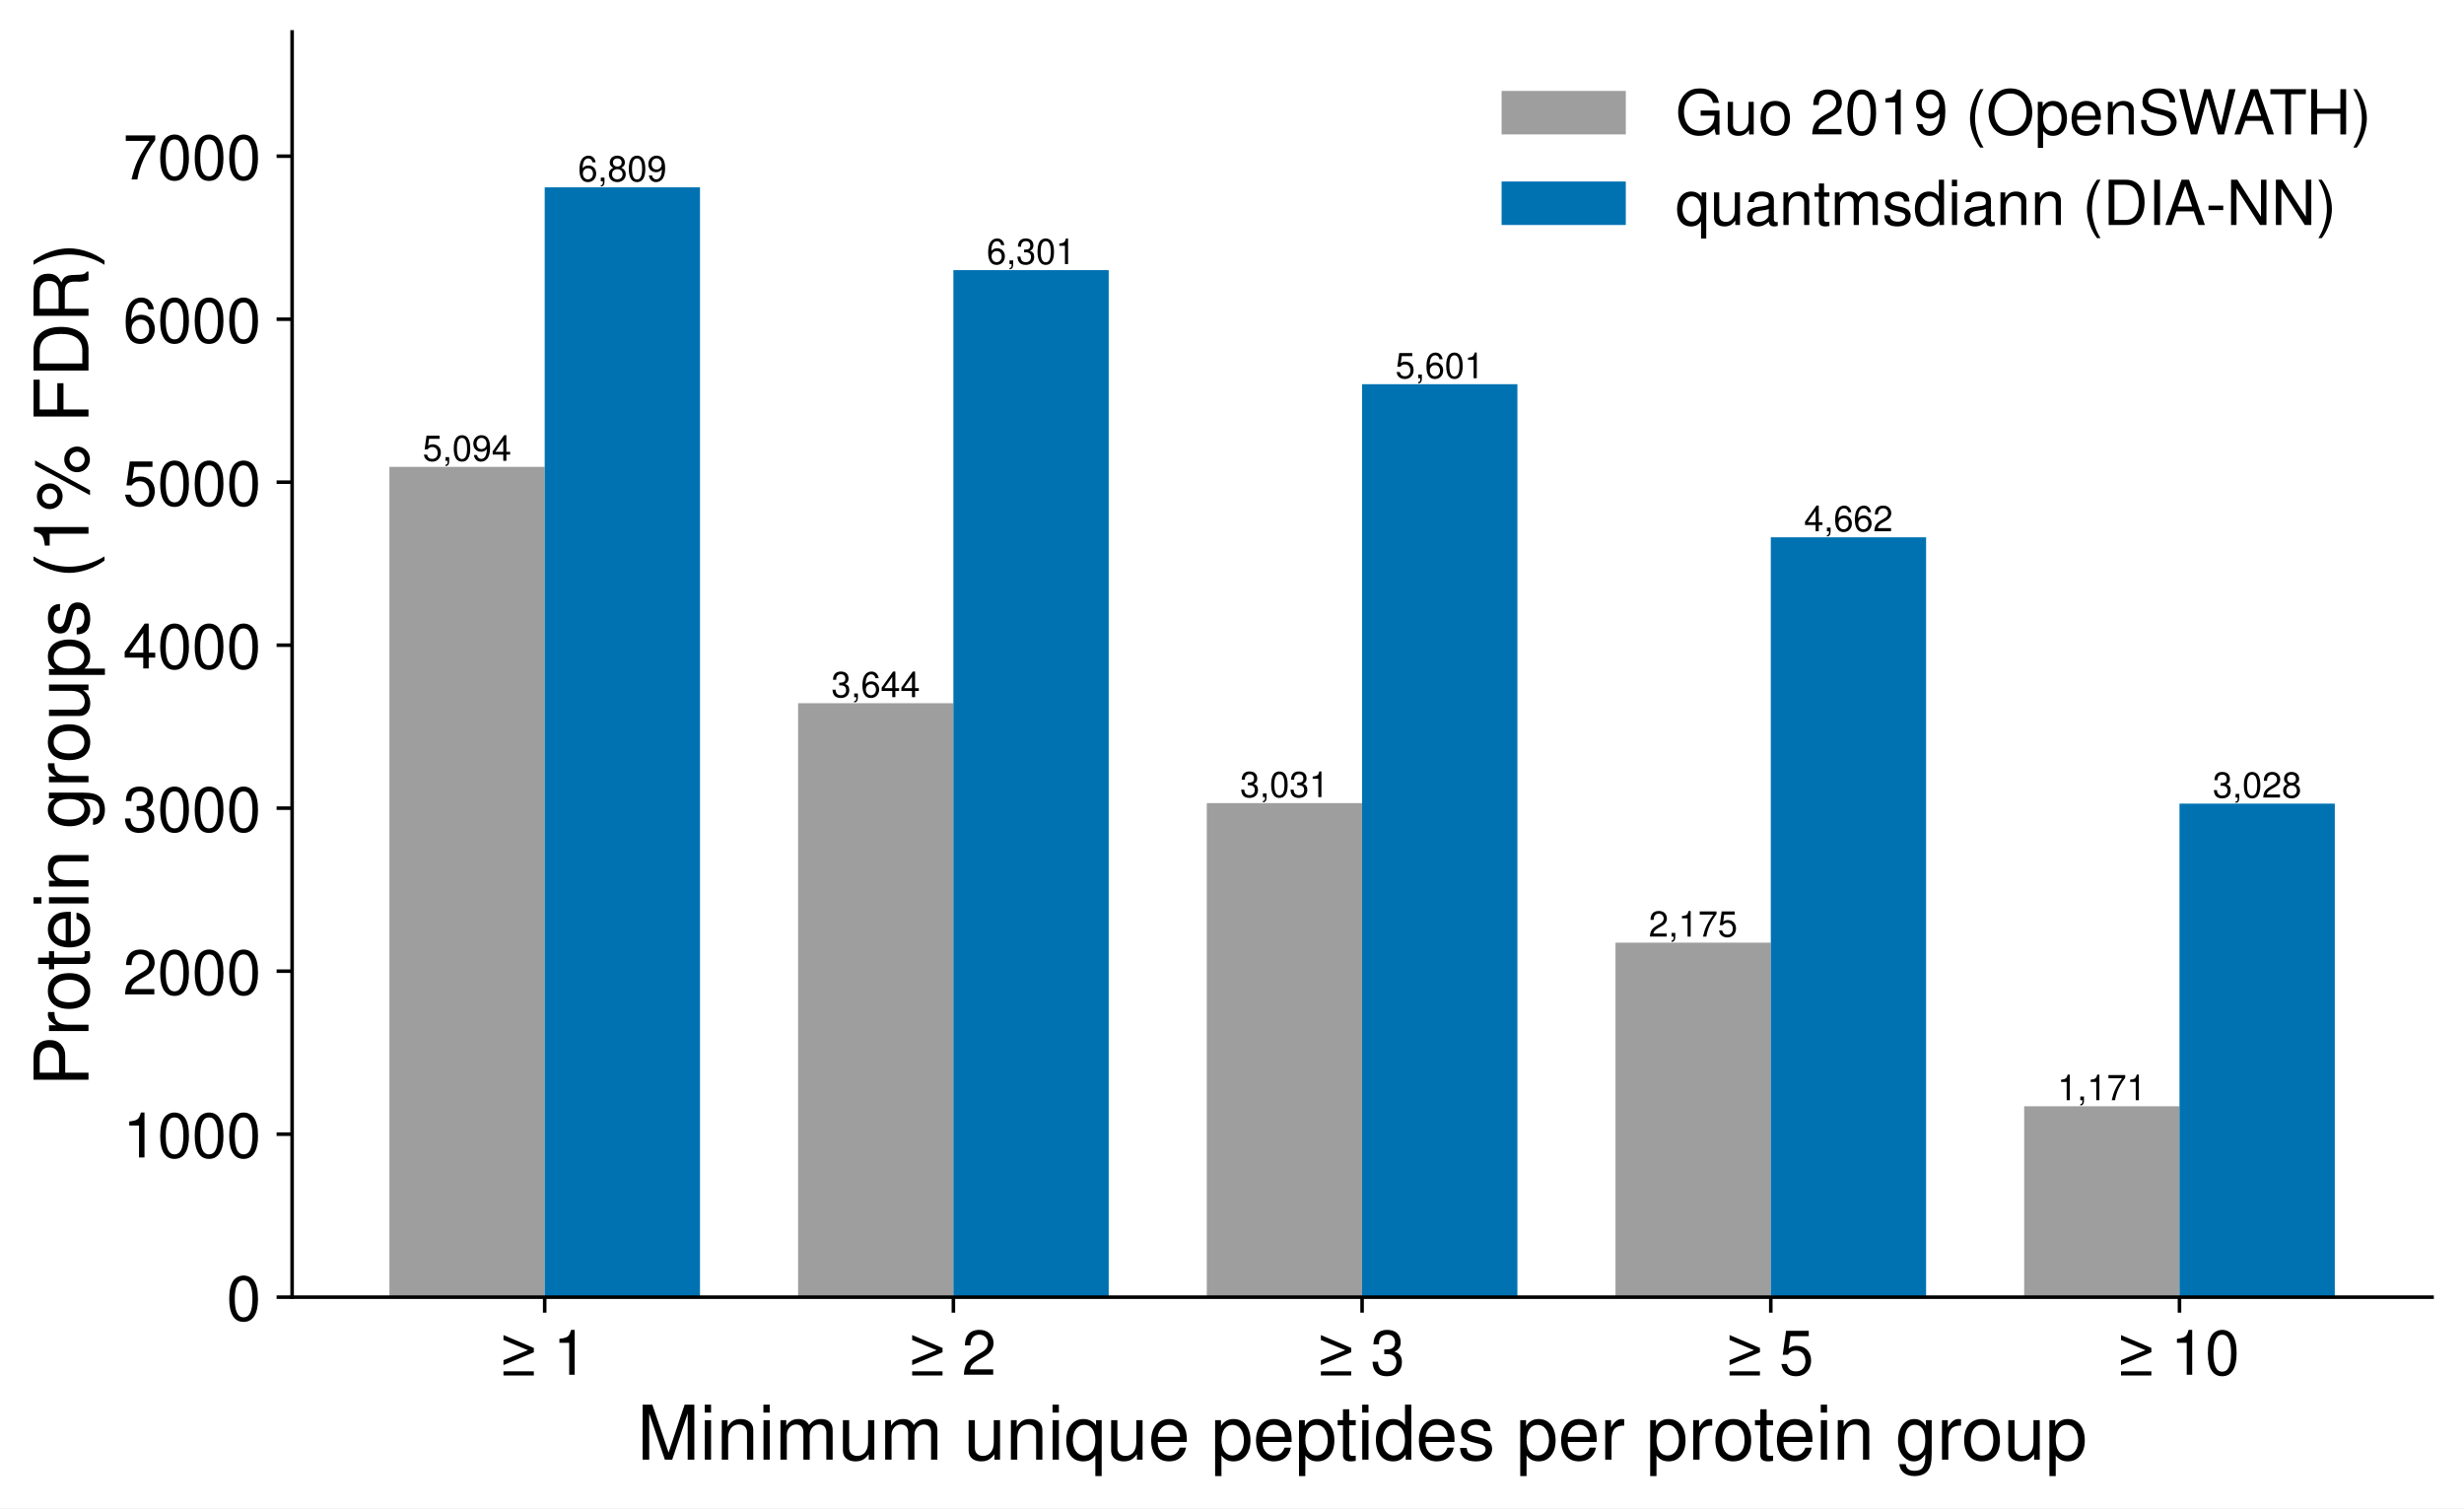
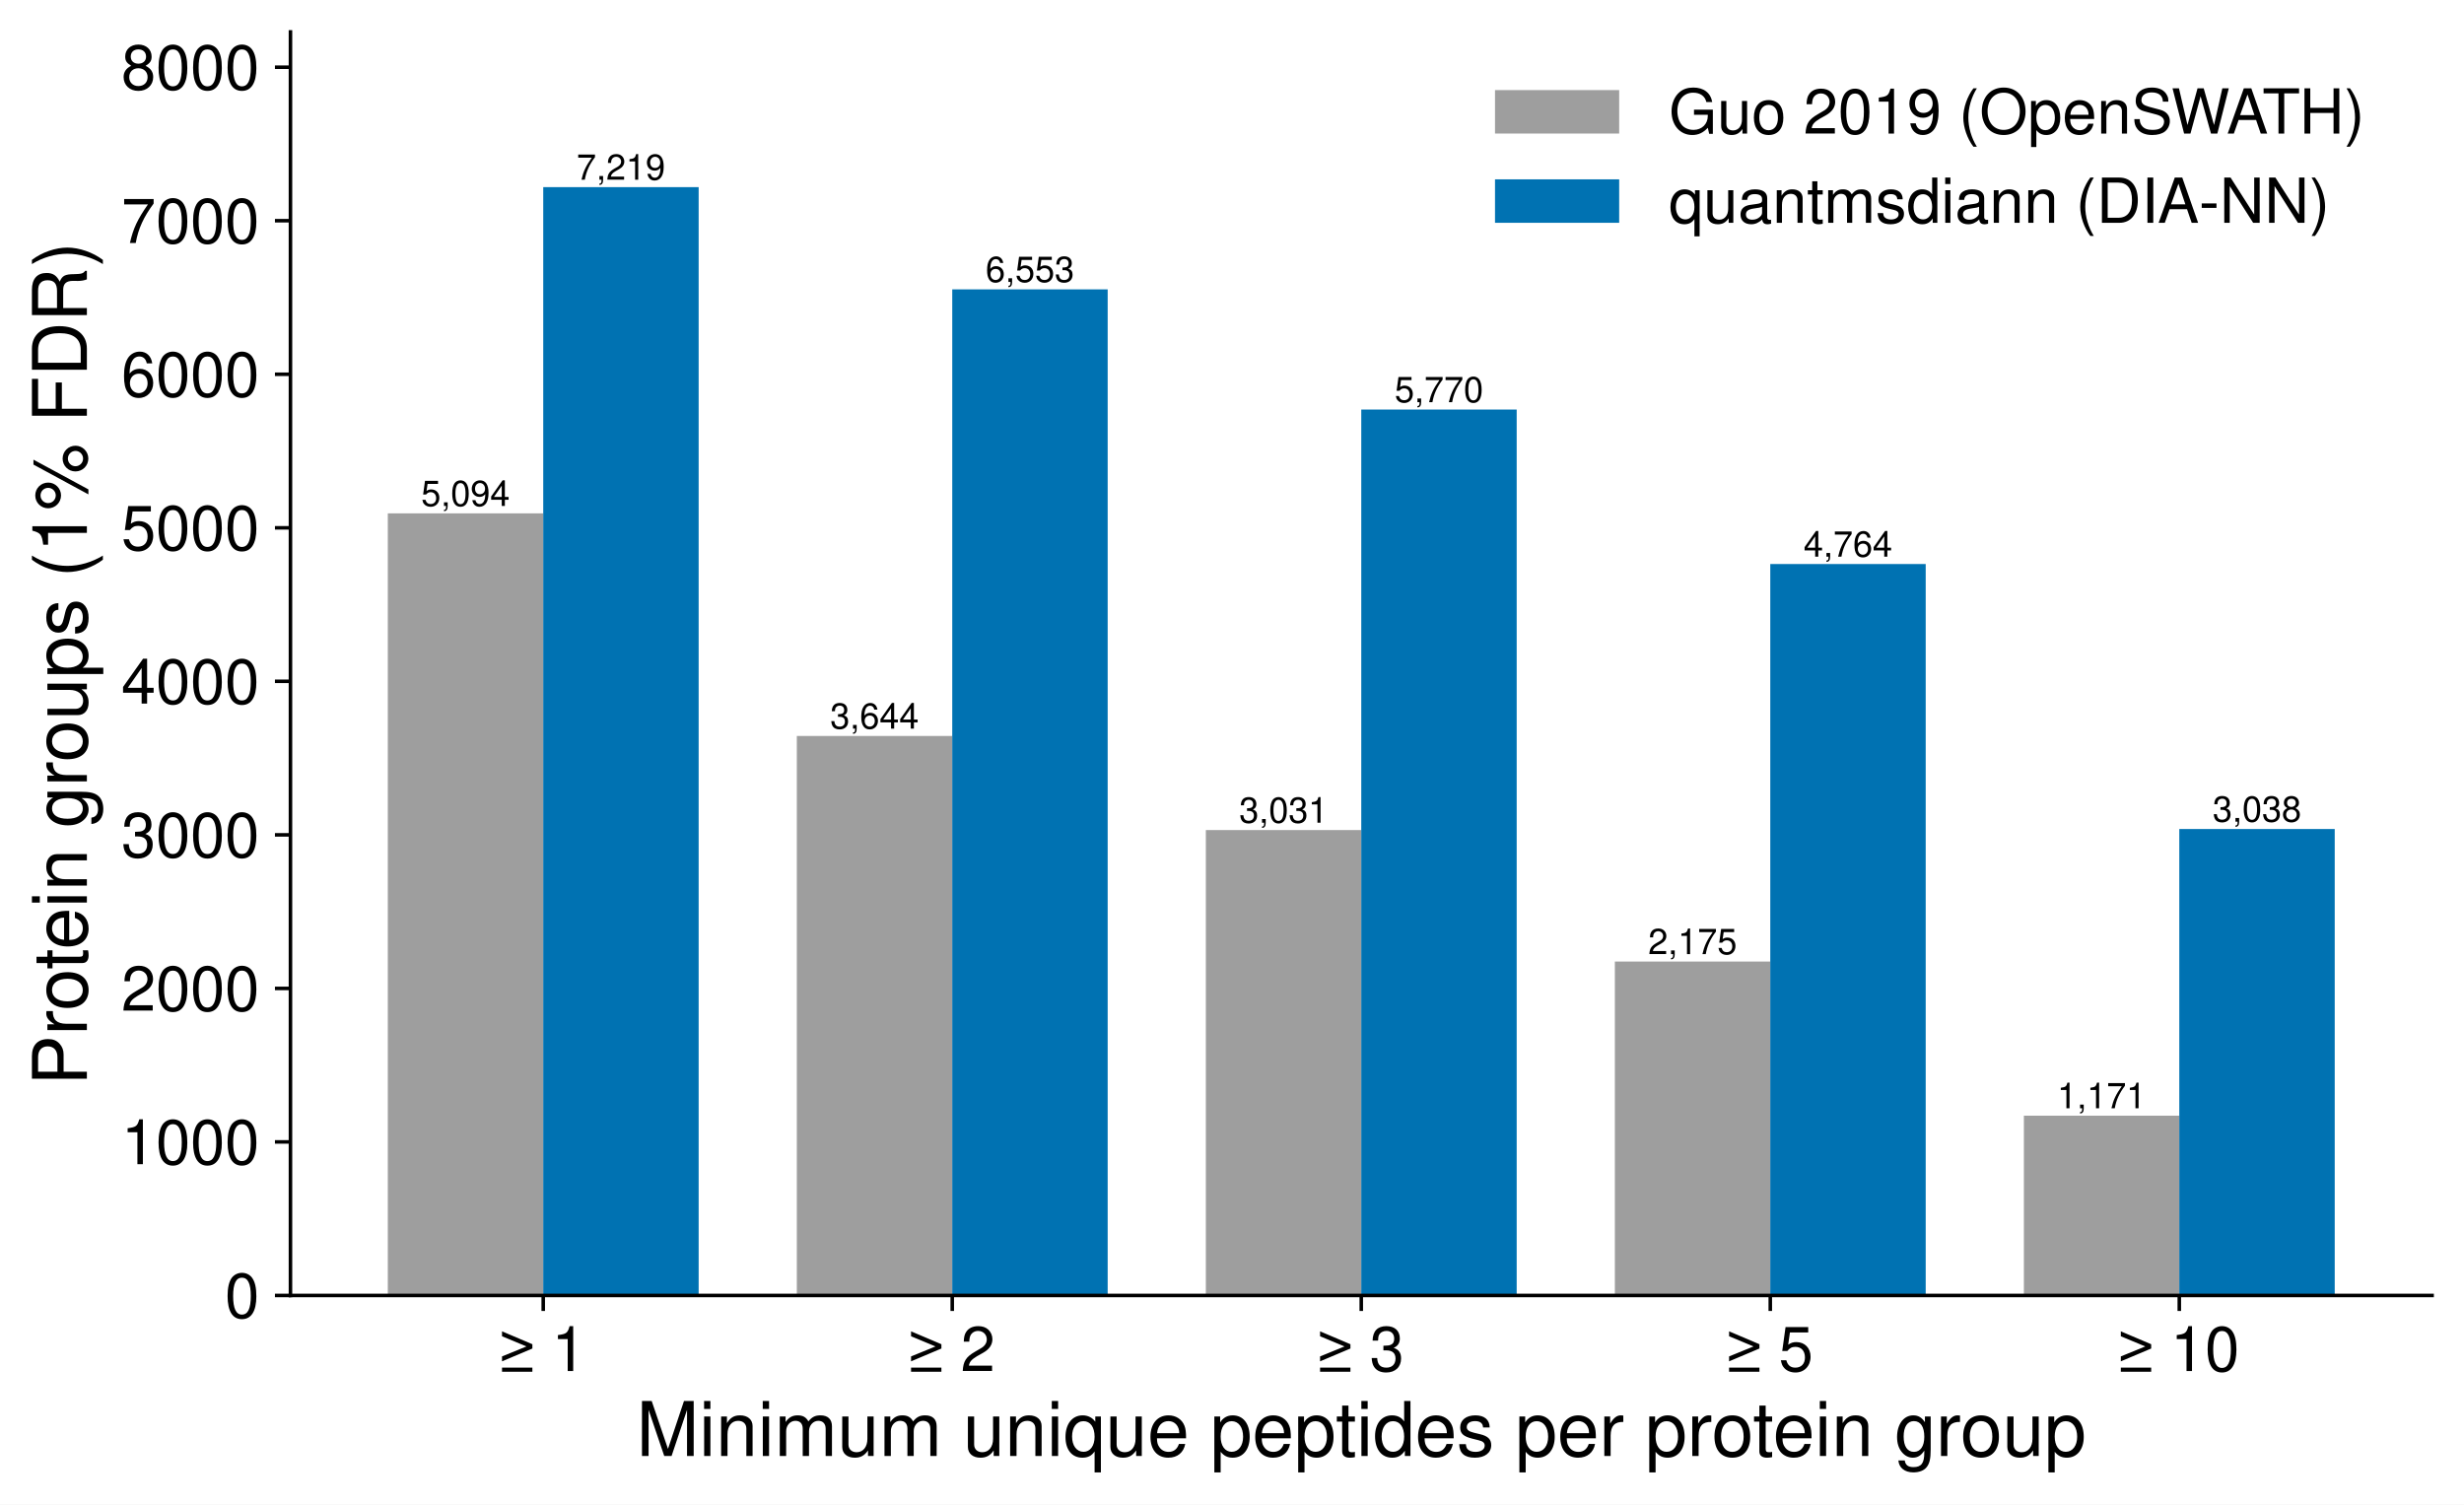
- <svg xmlns="http://www.w3.org/2000/svg" xmlns:xlink="http://www.w3.org/1999/xlink" width="555.462pt" height="340.001pt" viewBox="0 0 555.462 340.001" version="1.1">
+ <svg xmlns="http://www.w3.org/2000/svg" xmlns:xlink="http://www.w3.org/1999/xlink" width="555.617pt" height="339.277pt" viewBox="0 0 555.617 339.277" version="1.1">
  <defs>
    <style type="text/css">*{stroke-linejoin: round; stroke-linecap: butt}</style>
  </defs>
  <g id="figure_1">
    <g id="patch_1">
-       <path d="M 0 340.001  L 555.462 340.001  L 555.462 0  L 0 0  z " style="fill: #ffffff" />
+       <path d="M 0 339.277  L 555.617 339.277  L 555.617 0  L 0 0  z " style="fill: #ffffff" />
    </g>
    <g id="axes_1">
      <g id="patch_2">
-         <path d="M 65.853 292.411  L 548.263 292.411  L 548.263 7.2  L 65.853 7.2  z " style="fill: #ffffff" />
+         <path d="M 65.497 292.12  L 548.417 292.12  L 548.417 7.2  L 65.497 7.2  z " style="fill: #ffffff" />
      </g>
      <g id="patch_3">
-         <path d="M 87.78 292.411  L 122.791 292.411  L 122.791 105.241  L 87.78 105.241  z " clip-path="url(#p329817f7eb)" style="fill: #9e9e9e" />
+         <path d="M 87.447 292.12  L 122.495 292.12  L 122.495 115.76  L 87.447 115.76  z " clip-path="url(#p3bfdf88c9e)" style="fill: #9e9e9e" />
      </g>
      <g id="patch_4">
-         <path d="M 179.914 292.411  L 214.924 292.411  L 214.924 158.518  L 179.914 158.518  z " clip-path="url(#p329817f7eb)" style="fill: #9e9e9e" />
+         <path d="M 179.678 292.12  L 214.726 292.12  L 214.726 165.961  L 179.678 165.961  z " clip-path="url(#p3bfdf88c9e)" style="fill: #9e9e9e" />
      </g>
      <g id="patch_5">
-         <path d="M 272.047 292.411  L 307.058 292.411  L 307.058 181.042  L 272.047 181.042  z " clip-path="url(#p329817f7eb)" style="fill: #9e9e9e" />
+         <path d="M 271.909 292.12  L 306.957 292.12  L 306.957 187.183  L 271.909 187.183  z " clip-path="url(#p3bfdf88c9e)" style="fill: #9e9e9e" />
      </g>
      <g id="patch_6">
-         <path d="M 364.18 292.411  L 399.191 292.411  L 399.191 212.494  L 364.18 212.494  z " clip-path="url(#p329817f7eb)" style="fill: #9e9e9e" />
+         <path d="M 364.14 292.12  L 399.187 292.12  L 399.187 216.819  L 364.14 216.819  z " clip-path="url(#p3bfdf88c9e)" style="fill: #9e9e9e" />
      </g>
      <g id="patch_7">
-         <path d="M 456.313 292.411  L 491.324 292.411  L 491.324 249.385  L 456.313 249.385  z " clip-path="url(#p329817f7eb)" style="fill: #9e9e9e" />
+         <path d="M 456.37 292.12  L 491.418 292.12  L 491.418 251.579  L 456.37 251.579  z " clip-path="url(#p3bfdf88c9e)" style="fill: #9e9e9e" />
      </g>
      <g id="patch_8">
-         <path d="M 122.791 292.411  L 157.802 292.411  L 157.802 42.226  L 122.791 42.226  z " clip-path="url(#p329817f7eb)" style="fill: #0072b2" />
+         <path d="M 122.495 292.12  L 157.543 292.12  L 157.543 42.19  L 122.495 42.19  z " clip-path="url(#p3bfdf88c9e)" style="fill: #0072b2" />
      </g>
      <g id="patch_9">
-         <path d="M 214.924 292.411  L 249.935 292.411  L 249.935 60.892  L 214.924 60.892  z " clip-path="url(#p329817f7eb)" style="fill: #0072b2" />
+         <path d="M 214.726 292.12  L 249.774 292.12  L 249.774 65.248  L 214.726 65.248  z " clip-path="url(#p3bfdf88c9e)" style="fill: #0072b2" />
      </g>
      <g id="patch_10">
-         <path d="M 307.058 292.411  L 342.068 292.411  L 342.068 86.612  L 307.058 86.612  z " clip-path="url(#p329817f7eb)" style="fill: #0072b2" />
+         <path d="M 306.957 292.12  L 342.004 292.12  L 342.004 92.356  L 306.957 92.356  z " clip-path="url(#p3bfdf88c9e)" style="fill: #0072b2" />
      </g>
      <g id="patch_11">
-         <path d="M 399.191 292.411  L 434.201 292.411  L 434.201 121.114  L 399.191 121.114  z " clip-path="url(#p329817f7eb)" style="fill: #0072b2" />
+         <path d="M 399.187 292.12  L 434.235 292.12  L 434.235 127.185  L 399.187 127.185  z " clip-path="url(#p3bfdf88c9e)" style="fill: #0072b2" />
      </g>
      <g id="patch_12">
-         <path d="M 491.324 292.411  L 526.335 292.411  L 526.335 181.152  L 491.324 181.152  z " clip-path="url(#p329817f7eb)" style="fill: #0072b2" />
+         <path d="M 491.418 292.12  L 526.466 292.12  L 526.466 186.941  L 491.418 186.941  z " clip-path="url(#p3bfdf88c9e)" style="fill: #0072b2" />
      </g>
      <g id="matplotlib.axis_1">
        <g id="xtick_1">
          <g id="line2d_1">
            <defs>
-               <path id="m03edd1e6a3" d="M 0 0  L 0 3.5  " style="stroke: #000000; stroke-width: 0.8" />
+               <path id="m380657d748" d="M 0 0  L 0 3.5  " style="stroke: #000000; stroke-width: 0.8" />
            </defs>
            <g>
-               <use xlink:href="#m03edd1e6a3" x="122.791" y="292.411" style="stroke: #000000; stroke-width: 0.8" />
+               <use xlink:href="#m380657d748" x="122.495" y="292.12" style="stroke: #000000; stroke-width: 0.8" />
            </g>
          </g>
          <g id="text_1">
-             <text style="font-size: 14px; font-family: 'Helvetica', 'Arial', 'DejaVu Sans', sans-serif; text-anchor: middle" x="122.791" y="309.911" transform="rotate(-0 122.7909 309.9111)">≥ 1</text>
+             <text style="font-size: 14px; font-family: 'Helvetica', 'Arial', 'DejaVu Sans', sans-serif; text-anchor: middle" x="122.495" y="309.163" transform="rotate(-0 122.4951 309.1628)">≥ 1</text>
          </g>
        </g>
        <g id="xtick_2">
          <g id="line2d_2">
            <g>
-               <use xlink:href="#m03edd1e6a3" x="214.924" y="292.411" style="stroke: #000000; stroke-width: 0.8" />
+               <use xlink:href="#m380657d748" x="214.726" y="292.12" style="stroke: #000000; stroke-width: 0.8" />
            </g>
          </g>
          <g id="text_2">
-             <text style="font-size: 14px; font-family: 'Helvetica', 'Arial', 'DejaVu Sans', sans-serif; text-anchor: middle" x="214.924" y="309.911" transform="rotate(-0 214.9242 309.9111)">≥ 2</text>
+             <text style="font-size: 14px; font-family: 'Helvetica', 'Arial', 'DejaVu Sans', sans-serif; text-anchor: middle" x="214.726" y="309.163" transform="rotate(-0 214.7259 309.1628)">≥ 2</text>
          </g>
        </g>
        <g id="xtick_3">
          <g id="line2d_3">
            <g>
-               <use xlink:href="#m03edd1e6a3" x="307.058" y="292.411" style="stroke: #000000; stroke-width: 0.8" />
+               <use xlink:href="#m380657d748" x="306.957" y="292.12" style="stroke: #000000; stroke-width: 0.8" />
            </g>
          </g>
          <g id="text_3">
-             <text style="font-size: 14px; font-family: 'Helvetica', 'Arial', 'DejaVu Sans', sans-serif; text-anchor: middle" x="307.058" y="309.911" transform="rotate(-0 307.0575 309.9111)">≥ 3</text>
+             <text style="font-size: 14px; font-family: 'Helvetica', 'Arial', 'DejaVu Sans', sans-serif; text-anchor: middle" x="306.957" y="309.163" transform="rotate(-0 306.9566 309.1628)">≥ 3</text>
          </g>
        </g>
        <g id="xtick_4">
          <g id="line2d_4">
            <g>
-               <use xlink:href="#m03edd1e6a3" x="399.191" y="292.411" style="stroke: #000000; stroke-width: 0.8" />
+               <use xlink:href="#m380657d748" x="399.187" y="292.12" style="stroke: #000000; stroke-width: 0.8" />
            </g>
          </g>
          <g id="text_4">
-             <text style="font-size: 14px; font-family: 'Helvetica', 'Arial', 'DejaVu Sans', sans-serif; text-anchor: middle" x="399.191" y="309.911" transform="rotate(-0 399.1908 309.9111)">≥ 5</text>
+             <text style="font-size: 14px; font-family: 'Helvetica', 'Arial', 'DejaVu Sans', sans-serif; text-anchor: middle" x="399.187" y="309.163" transform="rotate(-0 399.1873 309.1628)">≥ 5</text>
          </g>
        </g>
        <g id="xtick_5">
          <g id="line2d_5">
            <g>
-               <use xlink:href="#m03edd1e6a3" x="491.324" y="292.411" style="stroke: #000000; stroke-width: 0.8" />
+               <use xlink:href="#m380657d748" x="491.418" y="292.12" style="stroke: #000000; stroke-width: 0.8" />
            </g>
          </g>
          <g id="text_5">
-             <text style="font-size: 14px; font-family: 'Helvetica', 'Arial', 'DejaVu Sans', sans-serif; text-anchor: middle" x="491.324" y="309.911" transform="rotate(-0 491.3241 309.9111)">≥ 10</text>
+             <text style="font-size: 14px; font-family: 'Helvetica', 'Arial', 'DejaVu Sans', sans-serif; text-anchor: middle" x="491.418" y="309.163" transform="rotate(-0 491.418 309.1628)">≥ 10</text>
          </g>
        </g>
        <g id="text_6">
-           <text style="font-size: 17px; font-family: 'Helvetica', 'Arial', 'DejaVu Sans', sans-serif; text-anchor: middle" x="307.058" y="329.04" transform="rotate(-0 307.0575 329.04)">Minimum unique peptides per protein group</text>
+           <text style="font-size: 17px; font-family: 'Helvetica', 'Arial', 'DejaVu Sans', sans-serif; text-anchor: middle" x="306.957" y="328.316" transform="rotate(-0 306.9566 328.3156)">Minimum unique peptides per protein group</text>
        </g>
      </g>
      <g id="matplotlib.axis_2">
        <g id="ytick_1">
          <g id="line2d_6">
            <defs>
-               <path id="m29b1da694e" d="M 0 0  L -3.5 0  " style="stroke: #000000; stroke-width: 0.8" />
+               <path id="m21f1606ae5" d="M 0 0  L -3.5 0  " style="stroke: #000000; stroke-width: 0.8" />
            </defs>
            <g>
-               <use xlink:href="#m29b1da694e" x="65.853" y="292.411" style="stroke: #000000; stroke-width: 0.8" />
+               <use xlink:href="#m21f1606ae5" x="65.497" y="292.12" style="stroke: #000000; stroke-width: 0.8" />
            </g>
          </g>
          <g id="text_7">
-             <text style="font-size: 14px; font-family: 'Helvetica', 'Arial', 'DejaVu Sans', sans-serif; text-anchor: end" x="58.852" y="297.661" transform="rotate(-0 58.8525 297.6611)">0</text>
+             <text style="font-size: 14px; font-family: 'Helvetica', 'Arial', 'DejaVu Sans', sans-serif; text-anchor: end" x="58.497" y="297.141" transform="rotate(-0 58.49656 297.1414)">0</text>
          </g>
        </g>
        <g id="ytick_2">
          <g id="line2d_7">
            <g>
-               <use xlink:href="#m29b1da694e" x="65.853" y="255.668" style="stroke: #000000; stroke-width: 0.8" />
+               <use xlink:href="#m21f1606ae5" x="65.497" y="257.499" style="stroke: #000000; stroke-width: 0.8" />
            </g>
          </g>
          <g id="text_8">
-             <text style="font-size: 14px; font-family: 'Helvetica', 'Arial', 'DejaVu Sans', sans-serif; text-anchor: end" x="58.852" y="260.918" transform="rotate(-0 58.8525 260.9178)">1000</text>
+             <text style="font-size: 14px; font-family: 'Helvetica', 'Arial', 'DejaVu Sans', sans-serif; text-anchor: end" x="58.497" y="262.52" transform="rotate(-0 58.49656 262.5203)">1000</text>
          </g>
        </g>
        <g id="ytick_3">
          <g id="line2d_8">
            <g>
-               <use xlink:href="#m29b1da694e" x="65.853" y="218.924" style="stroke: #000000; stroke-width: 0.8" />
+               <use xlink:href="#m21f1606ae5" x="65.497" y="222.878" style="stroke: #000000; stroke-width: 0.8" />
            </g>
          </g>
          <g id="text_9">
-             <text style="font-size: 14px; font-family: 'Helvetica', 'Arial', 'DejaVu Sans', sans-serif; text-anchor: end" x="58.852" y="224.174" transform="rotate(-0 58.8525 224.1745)">2000</text>
+             <text style="font-size: 14px; font-family: 'Helvetica', 'Arial', 'DejaVu Sans', sans-serif; text-anchor: end" x="58.497" y="227.899" transform="rotate(-0 58.49656 227.8992)">2000</text>
          </g>
        </g>
        <g id="ytick_4">
          <g id="line2d_9">
            <g>
-               <use xlink:href="#m29b1da694e" x="65.853" y="182.181" style="stroke: #000000; stroke-width: 0.8" />
+               <use xlink:href="#m21f1606ae5" x="65.497" y="188.257" style="stroke: #000000; stroke-width: 0.8" />
            </g>
          </g>
          <g id="text_10">
-             <text style="font-size: 14px; font-family: 'Helvetica', 'Arial', 'DejaVu Sans', sans-serif; text-anchor: end" x="58.852" y="187.431" transform="rotate(-0 58.8525 187.4312)">3000</text>
+             <text style="font-size: 14px; font-family: 'Helvetica', 'Arial', 'DejaVu Sans', sans-serif; text-anchor: end" x="58.497" y="193.278" transform="rotate(-0 58.49656 193.2781)">3000</text>
          </g>
        </g>
        <g id="ytick_5">
          <g id="line2d_10">
            <g>
-               <use xlink:href="#m29b1da694e" x="65.853" y="145.438" style="stroke: #000000; stroke-width: 0.8" />
+               <use xlink:href="#m21f1606ae5" x="65.497" y="153.636" style="stroke: #000000; stroke-width: 0.8" />
            </g>
          </g>
          <g id="text_11">
-             <text style="font-size: 14px; font-family: 'Helvetica', 'Arial', 'DejaVu Sans', sans-serif; text-anchor: end" x="58.852" y="150.688" transform="rotate(-0 58.8525 150.6879)">4000</text>
+             <text style="font-size: 14px; font-family: 'Helvetica', 'Arial', 'DejaVu Sans', sans-serif; text-anchor: end" x="58.497" y="158.657" transform="rotate(-0 58.49656 158.6569)">4000</text>
          </g>
        </g>
        <g id="ytick_6">
          <g id="line2d_11">
            <g>
-               <use xlink:href="#m29b1da694e" x="65.853" y="108.695" style="stroke: #000000; stroke-width: 0.8" />
+               <use xlink:href="#m21f1606ae5" x="65.497" y="119.014" style="stroke: #000000; stroke-width: 0.8" />
            </g>
          </g>
          <g id="text_12">
-             <text style="font-size: 14px; font-family: 'Helvetica', 'Arial', 'DejaVu Sans', sans-serif; text-anchor: end" x="58.852" y="113.945" transform="rotate(-0 58.8525 113.9446)">5000</text>
+             <text style="font-size: 14px; font-family: 'Helvetica', 'Arial', 'DejaVu Sans', sans-serif; text-anchor: end" x="58.497" y="124.036" transform="rotate(-0 58.49656 124.0358)">5000</text>
          </g>
        </g>
        <g id="ytick_7">
          <g id="line2d_12">
            <g>
-               <use xlink:href="#m29b1da694e" x="65.853" y="71.951" style="stroke: #000000; stroke-width: 0.8" />
+               <use xlink:href="#m21f1606ae5" x="65.497" y="84.393" style="stroke: #000000; stroke-width: 0.8" />
            </g>
          </g>
          <g id="text_13">
-             <text style="font-size: 14px; font-family: 'Helvetica', 'Arial', 'DejaVu Sans', sans-serif; text-anchor: end" x="58.852" y="77.201" transform="rotate(-0 58.8525 77.20126)">6000</text>
+             <text style="font-size: 14px; font-family: 'Helvetica', 'Arial', 'DejaVu Sans', sans-serif; text-anchor: end" x="58.497" y="89.415" transform="rotate(-0 58.49656 89.41472)">6000</text>
          </g>
        </g>
        <g id="ytick_8">
          <g id="line2d_13">
            <g>
-               <use xlink:href="#m29b1da694e" x="65.853" y="35.208" style="stroke: #000000; stroke-width: 0.8" />
+               <use xlink:href="#m21f1606ae5" x="65.497" y="49.772" style="stroke: #000000; stroke-width: 0.8" />
            </g>
          </g>
          <g id="text_14">
-             <text style="font-size: 14px; font-family: 'Helvetica', 'Arial', 'DejaVu Sans', sans-serif; text-anchor: end" x="58.852" y="40.458" transform="rotate(-0 58.8525 40.45795)">7000</text>
-           </g>
-         </g>
-         <g id="text_15">
-           <text style="font-size: 17px; font-family: 'Helvetica', 'Arial', 'DejaVu Sans', sans-serif; text-anchor: middle" x="19.95" y="149.806" transform="rotate(-90 19.95 149.8055)">Protein groups (1% FDR)</text>
+             <text style="font-size: 14px; font-family: 'Helvetica', 'Arial', 'DejaVu Sans', sans-serif; text-anchor: end" x="58.497" y="54.794" transform="rotate(-0 58.49656 54.79361)">7000</text>
+           </g>
+         </g>
+         <g id="ytick_9">
+           <g id="line2d_14">
+             <g>
+               <use xlink:href="#m21f1606ae5" x="65.497" y="15.151" style="stroke: #000000; stroke-width: 0.8" />
+             </g>
+           </g>
+           <g id="text_15">
+             <text style="font-size: 14px; font-family: 'Helvetica', 'Arial', 'DejaVu Sans', sans-serif; text-anchor: end" x="58.497" y="20.172" transform="rotate(-0 58.49656 20.17249)">8000</text>
+           </g>
+         </g>
+         <g id="text_16">
+           <text style="font-size: 17px; font-family: 'Helvetica', 'Arial', 'DejaVu Sans', sans-serif; text-anchor: middle" x="19.594" y="149.66" transform="rotate(-90 19.59406 149.66)">Protein groups (1% FDR)</text>
        </g>
      </g>
      <g id="patch_13">
-         <path d="M 65.853 292.411  L 65.853 7.2  " style="fill: none; stroke: #000000; stroke-width: 0.8; stroke-linejoin: miter; stroke-linecap: square" />
+         <path d="M 65.497 292.12  L 65.497 7.2  " style="fill: none; stroke: #000000; stroke-width: 0.8; stroke-linejoin: miter; stroke-linecap: square" />
      </g>
      <g id="patch_14">
-         <path d="M 65.853 292.411  L 548.263 292.411  " style="fill: none; stroke: #000000; stroke-width: 0.8; stroke-linejoin: miter; stroke-linecap: square" />
-       </g>
-       <g id="text_16">
-         <text style="font-size: 8px; font-family: 'Helvetica', 'Arial', 'DejaVu Sans', sans-serif; text-anchor: middle" x="105.286" y="103.881" transform="rotate(-0 105.2856 103.8813)">5,094</text>
+         <path d="M 65.497 292.12  L 548.417 292.12  " style="fill: none; stroke: #000000; stroke-width: 0.8; stroke-linejoin: miter; stroke-linecap: square" />
      </g>
      <g id="text_17">
-         <text style="font-size: 8px; font-family: 'Helvetica', 'Arial', 'DejaVu Sans', sans-serif; text-anchor: middle" x="197.419" y="157.159" transform="rotate(-0 197.4189 157.1591)">3,644</text>
+         <text style="font-size: 8px; font-family: 'Helvetica', 'Arial', 'DejaVu Sans', sans-serif; text-anchor: middle" x="104.971" y="114.093" transform="rotate(-0 104.9713 114.0925)">5,094</text>
      </g>
      <g id="text_18">
-         <text style="font-size: 8px; font-family: 'Helvetica', 'Arial', 'DejaVu Sans', sans-serif; text-anchor: middle" x="289.552" y="179.683" transform="rotate(-0 289.5522 179.6828)">3,031</text>
+         <text style="font-size: 8px; font-family: 'Helvetica', 'Arial', 'DejaVu Sans', sans-serif; text-anchor: middle" x="197.202" y="164.293" transform="rotate(-0 197.202 164.2932)">3,644</text>
      </g>
      <g id="text_19">
-         <text style="font-size: 8px; font-family: 'Helvetica', 'Arial', 'DejaVu Sans', sans-serif; text-anchor: middle" x="381.685" y="211.135" transform="rotate(-0 381.6855 211.135)">2,175</text>
+         <text style="font-size: 8px; font-family: 'Helvetica', 'Arial', 'DejaVu Sans', sans-serif; text-anchor: middle" x="289.433" y="185.516" transform="rotate(-0 289.4327 185.5159)">3,031</text>
      </g>
      <g id="text_20">
-         <text style="font-size: 8px; font-family: 'Helvetica', 'Arial', 'DejaVu Sans', sans-serif; text-anchor: middle" x="473.819" y="248.025" transform="rotate(-0 473.8188 248.0253)">1,171</text>
+         <text style="font-size: 8px; font-family: 'Helvetica', 'Arial', 'DejaVu Sans', sans-serif; text-anchor: middle" x="381.663" y="215.152" transform="rotate(-0 381.6634 215.1516)">2,175</text>
      </g>
      <g id="text_21">
-         <text style="font-size: 8px; font-family: 'Helvetica', 'Arial', 'DejaVu Sans', sans-serif; text-anchor: middle" x="140.296" y="40.867" transform="rotate(-0 140.2962 40.86655)">6,809</text>
+         <text style="font-size: 8px; font-family: 'Helvetica', 'Arial', 'DejaVu Sans', sans-serif; text-anchor: middle" x="473.894" y="249.911" transform="rotate(-0 473.8941 249.9112)">1,171</text>
      </g>
      <g id="text_22">
-         <text style="font-size: 8px; font-family: 'Helvetica', 'Arial', 'DejaVu Sans', sans-serif; text-anchor: middle" x="232.43" y="59.532" transform="rotate(-0 232.4295 59.53215)">6,301</text>
+         <text style="font-size: 8px; font-family: 'Helvetica', 'Arial', 'DejaVu Sans', sans-serif; text-anchor: middle" x="140.019" y="40.523" transform="rotate(-0 140.019 40.52267)">7,219</text>
      </g>
      <g id="text_23">
-         <text style="font-size: 8px; font-family: 'Helvetica', 'Arial', 'DejaVu Sans', sans-serif; text-anchor: middle" x="324.563" y="85.252" transform="rotate(-0 324.5628 85.25246)">5,601</text>
+         <text style="font-size: 8px; font-family: 'Helvetica', 'Arial', 'DejaVu Sans', sans-serif; text-anchor: middle" x="232.25" y="63.58" transform="rotate(-0 232.2497 63.58034)">6,553</text>
      </g>
      <g id="text_24">
-         <text style="font-size: 8px; font-family: 'Helvetica', 'Arial', 'DejaVu Sans', sans-serif; text-anchor: middle" x="416.696" y="119.754" transform="rotate(-0 416.6961 119.7544)">4,662</text>
+         <text style="font-size: 8px; font-family: 'Helvetica', 'Arial', 'DejaVu Sans', sans-serif; text-anchor: middle" x="324.48" y="90.689" transform="rotate(-0 324.4804 90.68867)">5,770</text>
      </g>
      <g id="text_25">
-         <text style="font-size: 8px; font-family: 'Helvetica', 'Arial', 'DejaVu Sans', sans-serif; text-anchor: middle" x="508.829" y="179.793" transform="rotate(-0 508.8294 179.793)">3,028</text>
+         <text style="font-size: 8px; font-family: 'Helvetica', 'Arial', 'DejaVu Sans', sans-serif; text-anchor: middle" x="416.711" y="125.518" transform="rotate(-0 416.7111 125.5175)">4,764</text>
+       </g>
+       <g id="text_26">
+         <text style="font-size: 8px; font-family: 'Helvetica', 'Arial', 'DejaVu Sans', sans-serif; text-anchor: middle" x="508.942" y="185.274" transform="rotate(-0 508.9418 185.2736)">3,038</text>
      </g>
      <g id="legend_1">
        <g id="patch_15">
-           <path d="M 338.505 30.3  L 366.505 30.3  L 366.505 20.5  L 338.505 20.5  z " style="fill: #9e9e9e" />
-         </g>
-         <g id="text_26">
-           <text style="font-size: 14px; font-family: 'Helvetica', 'Arial', 'DejaVu Sans', sans-serif; text-anchor: start" x="377.705" y="30.3" transform="rotate(-0 377.7053 30.3)">Guo 2019 (OpenSWATH)</text>
+           <path d="M 337.115 30.116  L 365.115 30.116  L 365.115 20.316  L 337.115 20.316  z " style="fill: #9e9e9e" />
+         </g>
+         <g id="text_27">
+           <text style="font-size: 14px; font-family: 'Helvetica', 'Arial', 'DejaVu Sans', sans-serif; text-anchor: start" x="376.315" y="30.116" transform="rotate(-0 376.315 30.11625)">Guo 2019 (OpenSWATH)</text>
        </g>
        <g id="patch_16">
-           <path d="M 338.505 50.718  L 366.505 50.718  L 366.505 40.918  L 338.505 40.918  z " style="fill: #0072b2" />
-         </g>
-         <g id="text_27">
-           <text style="font-size: 14px; font-family: 'Helvetica', 'Arial', 'DejaVu Sans', sans-serif; text-anchor: start" x="377.705" y="50.718" transform="rotate(-0 377.7053 50.71813)">quantmsdiann (DIA-NN)</text>
+           <path d="M 337.115 50.241  L 365.115 50.241  L 365.115 40.441  L 337.115 40.441  z " style="fill: #0072b2" />
+         </g>
+         <g id="text_28">
+           <text style="font-size: 14px; font-family: 'Helvetica', 'Arial', 'DejaVu Sans', sans-serif; text-anchor: start" x="376.315" y="50.241" transform="rotate(-0 376.315 50.24125)">quantmsdiann (DIA-NN)</text>
        </g>
      </g>
    </g>
  </g>
  <defs>
-     <clipPath id="p329817f7eb">
-       <rect x="65.853" y="7.2" width="482.41" height="285.211" />
+     <clipPath id="p3bfdf88c9e">
+       <rect x="65.497" y="7.2" width="482.92" height="284.92" />
    </clipPath>
  </defs>
</svg>
